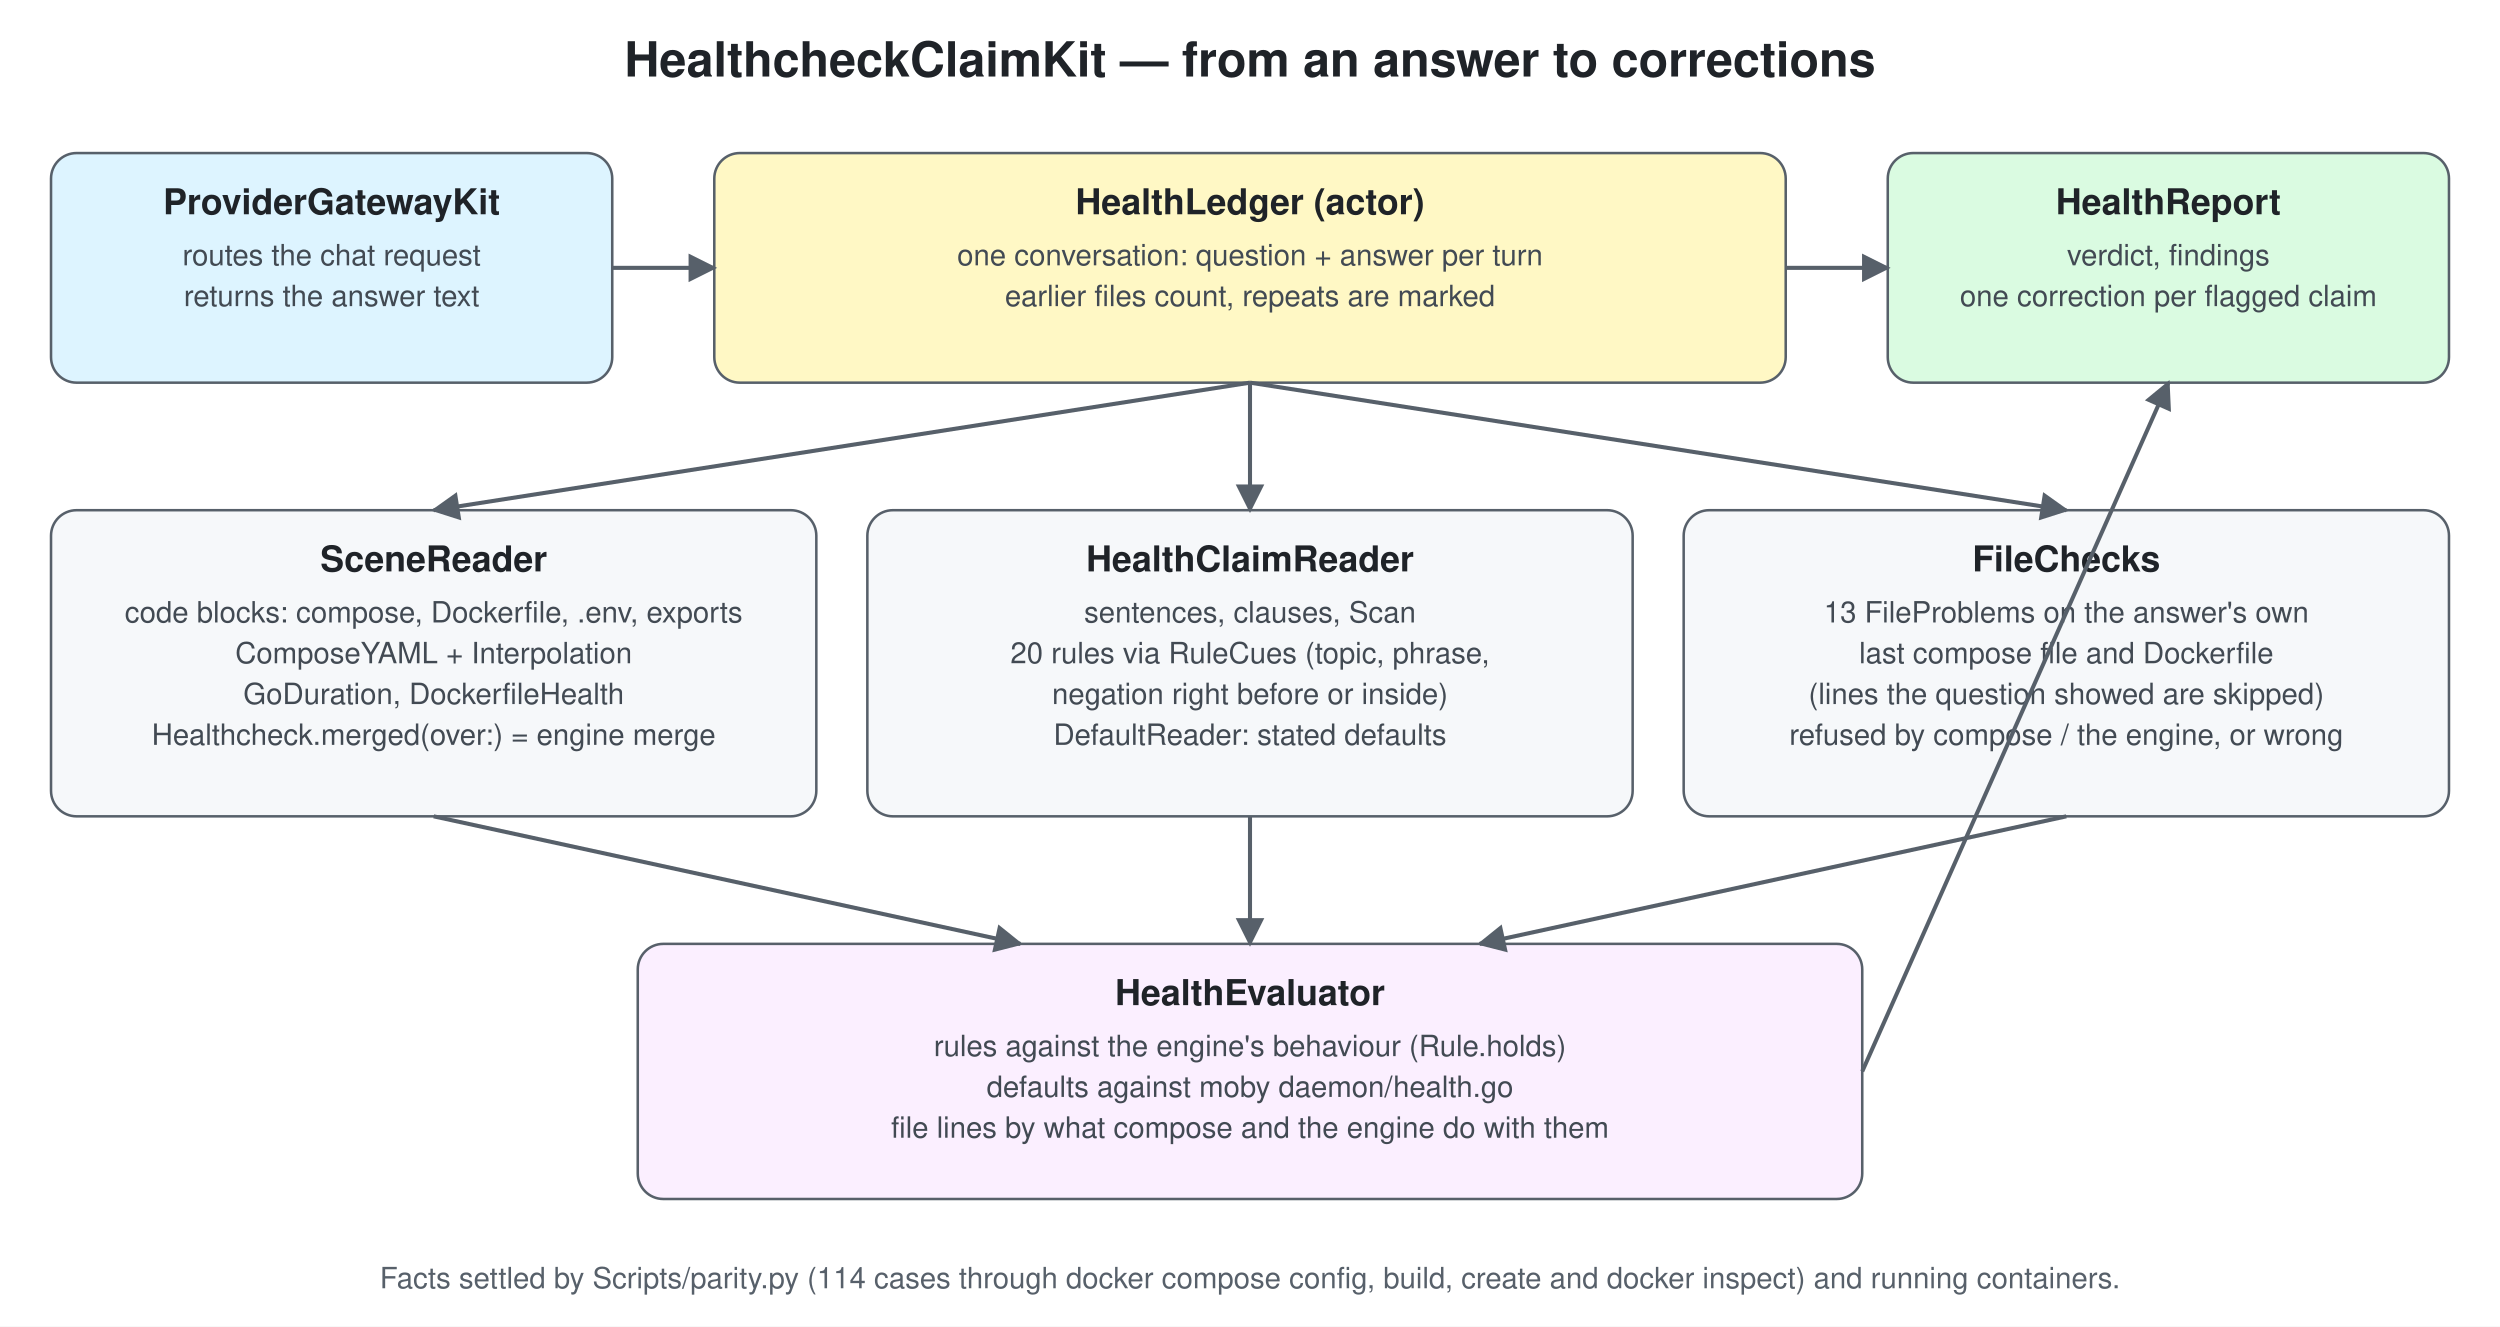
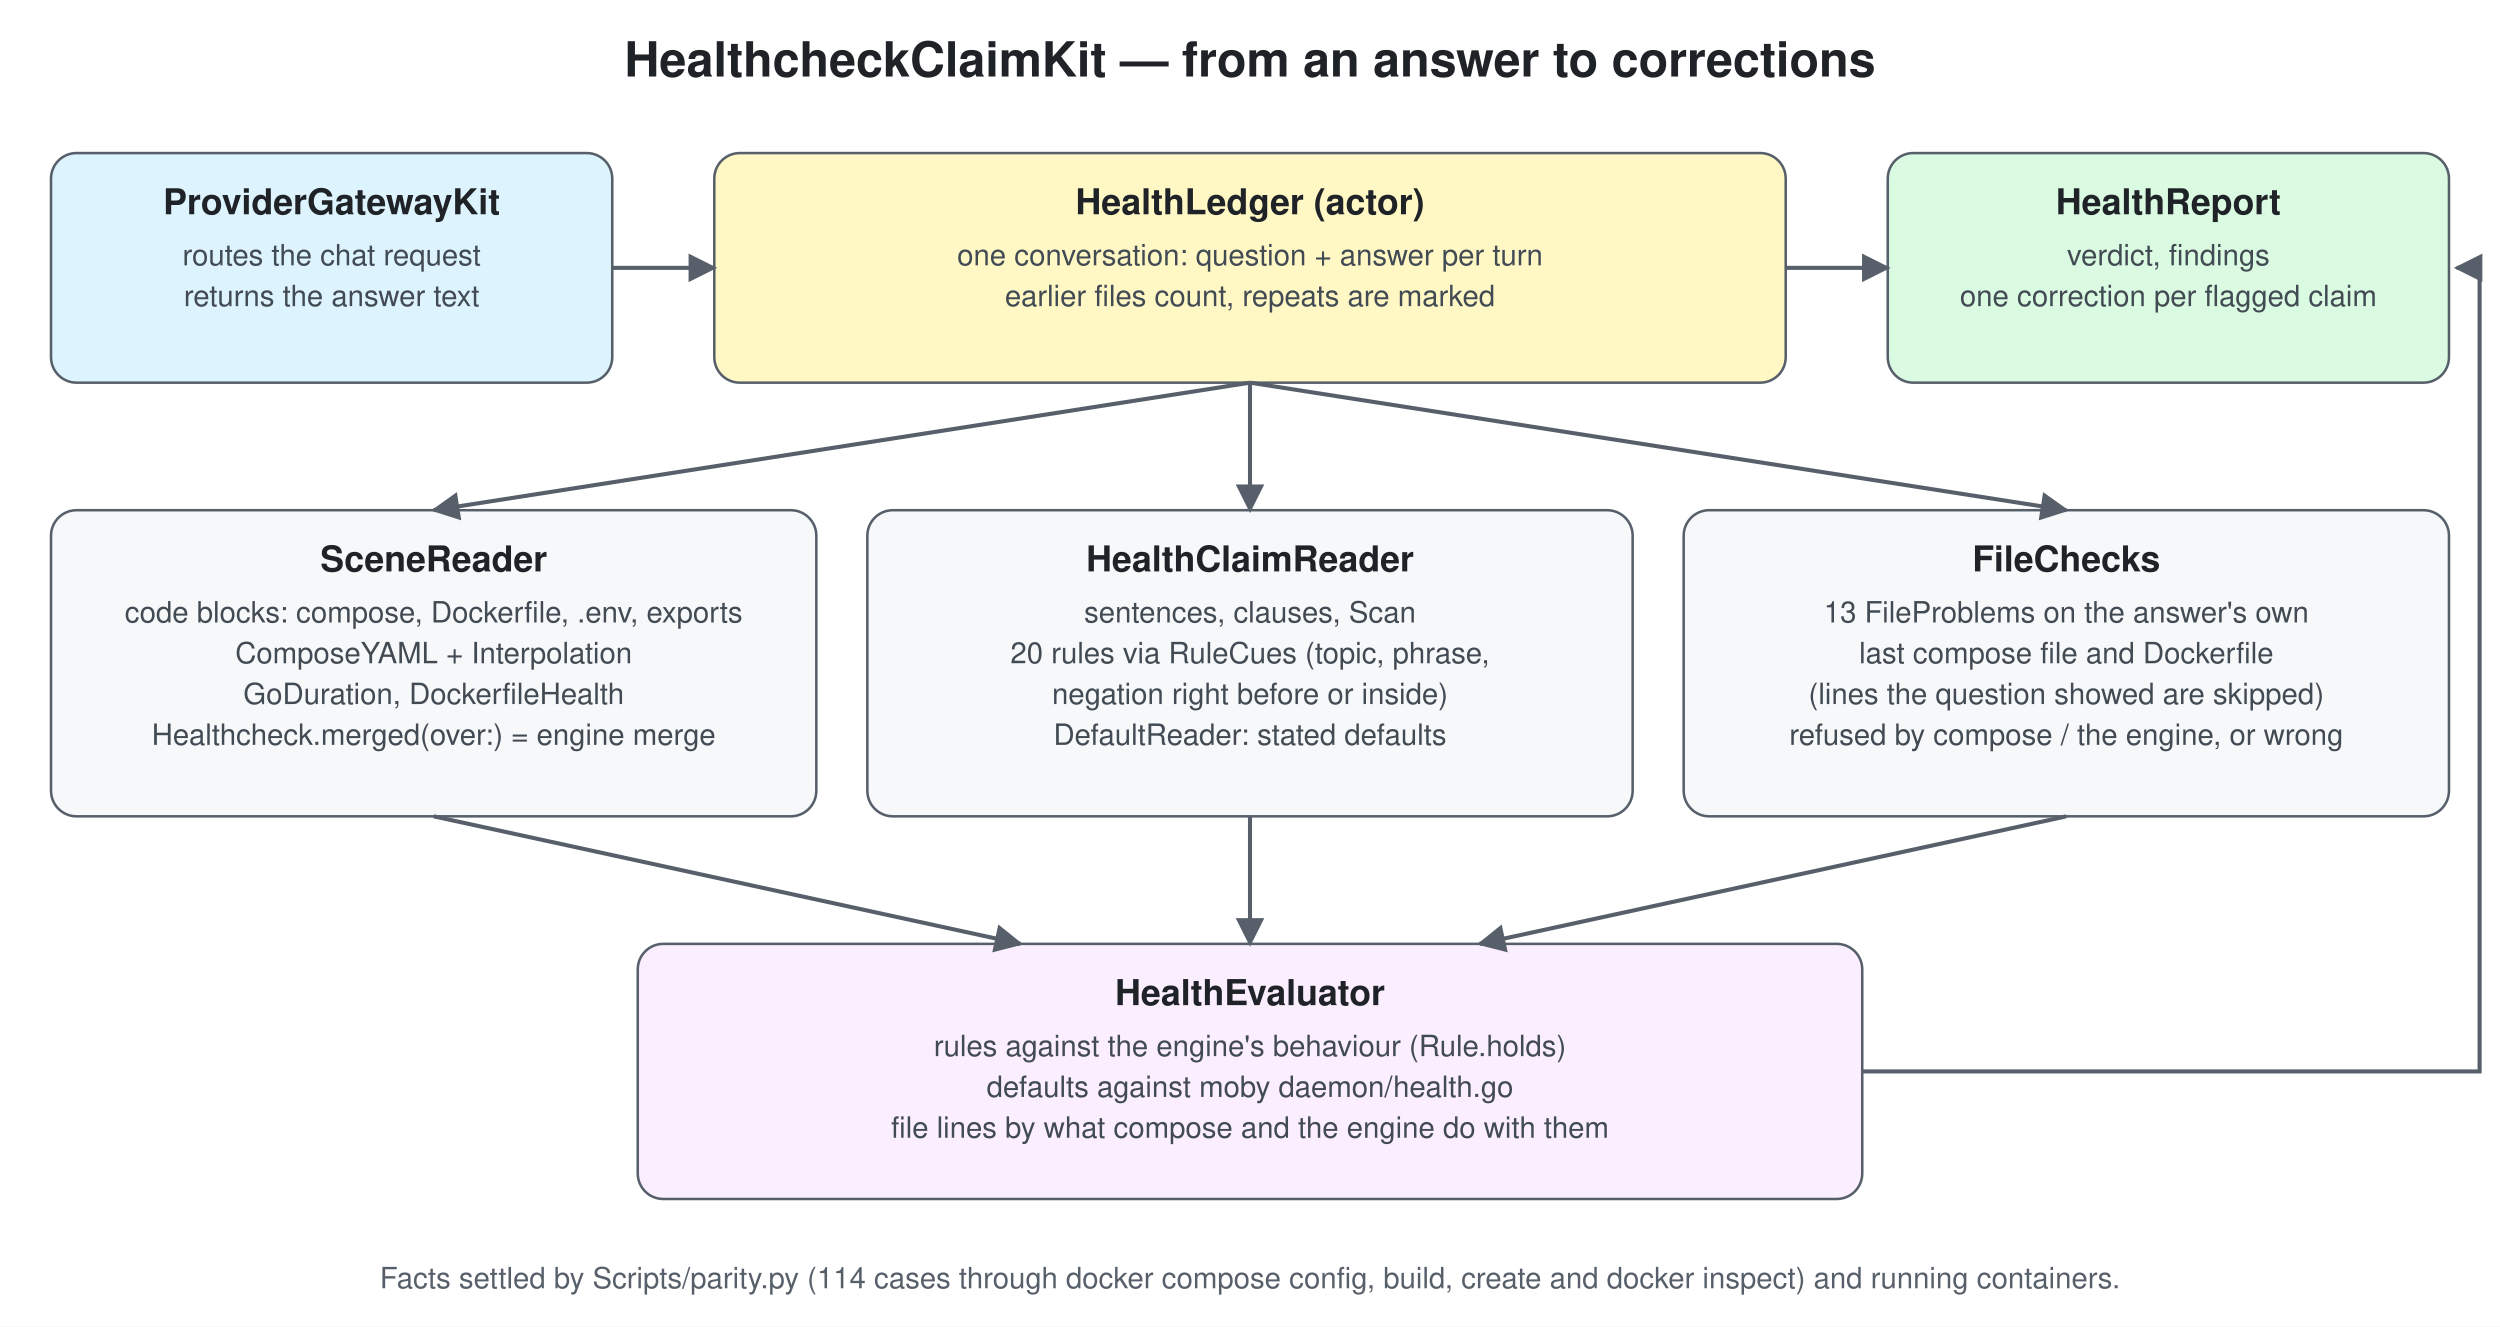
<svg xmlns="http://www.w3.org/2000/svg" width="980" height="520" viewBox="0 0 980 520">
  <defs>
    <marker id="a" viewBox="0 0 10 10" refX="9" refY="5" markerWidth="7" markerHeight="7" orient="auto">
      <path d="M0,0 L10,5 L0,10 z" fill="#57606a" />
    </marker>
  </defs>
  <rect width="980" height="520" fill="#ffffff" />
  <text x="490" y="30" font-family="Helvetica, Arial, sans-serif" font-size="19" font-weight="bold" fill="#1f2328" text-anchor="middle">HealthcheckClaimKit — from an answer to corrections</text>
  <rect x="20" y="60" width="220" height="90" rx="10" fill="#ddf4ff" stroke="#57606a" />
  <text x="130.0" y="84" font-family="Helvetica, Arial, sans-serif" font-size="14" font-weight="bold" fill="#1f2328" text-anchor="middle">ProviderGatewayKit</text>
  <text x="130.0" y="104" font-family="Helvetica, Arial, sans-serif" font-size="11.5" fill="#424a53" text-anchor="middle">routes the chat request</text>
  <text x="130.0" y="120" font-family="Helvetica, Arial, sans-serif" font-size="11.5" fill="#424a53" text-anchor="middle">returns the answer text</text>
  <rect x="280" y="60" width="420" height="90" rx="10" fill="#fff8c5" stroke="#57606a" />
  <text x="490.0" y="84" font-family="Helvetica, Arial, sans-serif" font-size="14" font-weight="bold" fill="#1f2328" text-anchor="middle">HealthLedger (actor)</text>
  <text x="490.0" y="104" font-family="Helvetica, Arial, sans-serif" font-size="11.5" fill="#424a53" text-anchor="middle">one conversation: question + answer per turn</text>
  <text x="490.0" y="120" font-family="Helvetica, Arial, sans-serif" font-size="11.5" fill="#424a53" text-anchor="middle">earlier files count, repeats are marked</text>
  <rect x="740" y="60" width="220" height="90" rx="10" fill="#dafbe1" stroke="#57606a" />
  <text x="850.0" y="84" font-family="Helvetica, Arial, sans-serif" font-size="14" font-weight="bold" fill="#1f2328" text-anchor="middle">HealthReport</text>
  <text x="850.0" y="104" font-family="Helvetica, Arial, sans-serif" font-size="11.5" fill="#424a53" text-anchor="middle">verdict, findings</text>
  <text x="850.0" y="120" font-family="Helvetica, Arial, sans-serif" font-size="11.5" fill="#424a53" text-anchor="middle">one correction per flagged claim</text>
  <line x1="240" y1="105" x2="280" y2="105" stroke="#57606a" stroke-width="1.6" marker-end="url(#a)" />
  <line x1="700" y1="105" x2="740" y2="105" stroke="#57606a" stroke-width="1.6" marker-end="url(#a)" />
  <rect x="20" y="200" width="300" height="120" rx="10" fill="#f6f8fa" stroke="#57606a" />
  <text x="170.0" y="224" font-family="Helvetica, Arial, sans-serif" font-size="14" font-weight="bold" fill="#1f2328" text-anchor="middle">SceneReader</text>
  <text x="170.0" y="244" font-family="Helvetica, Arial, sans-serif" font-size="11.5" fill="#424a53" text-anchor="middle">code blocks: compose, Dockerfile, .env, exports</text>
  <text x="170.0" y="260" font-family="Helvetica, Arial, sans-serif" font-size="11.5" fill="#424a53" text-anchor="middle">ComposeYAML + Interpolation</text>
  <text x="170.0" y="276" font-family="Helvetica, Arial, sans-serif" font-size="11.5" fill="#424a53" text-anchor="middle">GoDuration, DockerfileHealth</text>
  <text x="170.0" y="292" font-family="Helvetica, Arial, sans-serif" font-size="11.5" fill="#424a53" text-anchor="middle">Healthcheck.merged(over:) = engine merge</text>
  <rect x="340" y="200" width="300" height="120" rx="10" fill="#f6f8fa" stroke="#57606a" />
  <text x="490.0" y="224" font-family="Helvetica, Arial, sans-serif" font-size="14" font-weight="bold" fill="#1f2328" text-anchor="middle">HealthClaimReader</text>
  <text x="490.0" y="244" font-family="Helvetica, Arial, sans-serif" font-size="11.5" fill="#424a53" text-anchor="middle">sentences, clauses, Scan</text>
  <text x="490.0" y="260" font-family="Helvetica, Arial, sans-serif" font-size="11.5" fill="#424a53" text-anchor="middle">20 rules via RuleCues (topic, phrase,</text>
  <text x="490.0" y="276" font-family="Helvetica, Arial, sans-serif" font-size="11.5" fill="#424a53" text-anchor="middle">negation right before or inside)</text>
  <text x="490.0" y="292" font-family="Helvetica, Arial, sans-serif" font-size="11.5" fill="#424a53" text-anchor="middle">DefaultReader: stated defaults</text>
  <rect x="660" y="200" width="300" height="120" rx="10" fill="#f6f8fa" stroke="#57606a" />
  <text x="810.0" y="224" font-family="Helvetica, Arial, sans-serif" font-size="14" font-weight="bold" fill="#1f2328" text-anchor="middle">FileChecks</text>
  <text x="810.0" y="244" font-family="Helvetica, Arial, sans-serif" font-size="11.5" fill="#424a53" text-anchor="middle">13 FileProblems on the answer's own</text>
  <text x="810.0" y="260" font-family="Helvetica, Arial, sans-serif" font-size="11.5" fill="#424a53" text-anchor="middle">last compose file and Dockerfile</text>
  <text x="810.0" y="276" font-family="Helvetica, Arial, sans-serif" font-size="11.5" fill="#424a53" text-anchor="middle">(lines the question showed are skipped)</text>
  <text x="810.0" y="292" font-family="Helvetica, Arial, sans-serif" font-size="11.5" fill="#424a53" text-anchor="middle">refused by compose / the engine, or wrong</text>
  <line x1="490" y1="150" x2="170" y2="200" stroke="#57606a" stroke-width="1.6" marker-end="url(#a)" />
  <line x1="490" y1="150" x2="490" y2="200" stroke="#57606a" stroke-width="1.6" marker-end="url(#a)" />
  <line x1="490" y1="150" x2="810" y2="200" stroke="#57606a" stroke-width="1.6" marker-end="url(#a)" />
  <rect x="250" y="370" width="480" height="100" rx="10" fill="#fbefff" stroke="#57606a" />
  <text x="490.0" y="394" font-family="Helvetica, Arial, sans-serif" font-size="14" font-weight="bold" fill="#1f2328" text-anchor="middle">HealthEvaluator</text>
  <text x="490.0" y="414" font-family="Helvetica, Arial, sans-serif" font-size="11.5" fill="#424a53" text-anchor="middle">rules against the engine's behaviour (Rule.holds)</text>
  <text x="490.0" y="430" font-family="Helvetica, Arial, sans-serif" font-size="11.5" fill="#424a53" text-anchor="middle">defaults against moby daemon/health.go</text>
  <text x="490.0" y="446" font-family="Helvetica, Arial, sans-serif" font-size="11.5" fill="#424a53" text-anchor="middle">file lines by what compose and the engine do with them</text>
  <line x1="170" y1="320" x2="400" y2="370" stroke="#57606a" stroke-width="1.6" marker-end="url(#a)" />
  <line x1="490" y1="320" x2="490" y2="370" stroke="#57606a" stroke-width="1.6" marker-end="url(#a)" />
  <line x1="810" y1="320" x2="580" y2="370" stroke="#57606a" stroke-width="1.6" marker-end="url(#a)" />
-   <line x1="730" y1="420" x2="850" y2="150" stroke="#57606a" stroke-width="1.6" marker-end="url(#a)" />
+   <polyline points="730,420 972,420 972,105 963,105" fill="none" stroke="#57606a" stroke-width="1.6" marker-end="url(#a)" />
  <text x="490" y="505" font-family="Helvetica, Arial, sans-serif" font-size="11.5" fill="#57606a" text-anchor="middle">Facts settled by Scripts/parity.py (114 cases through docker compose config, build, create and docker inspect) and running containers.</text>
</svg>
